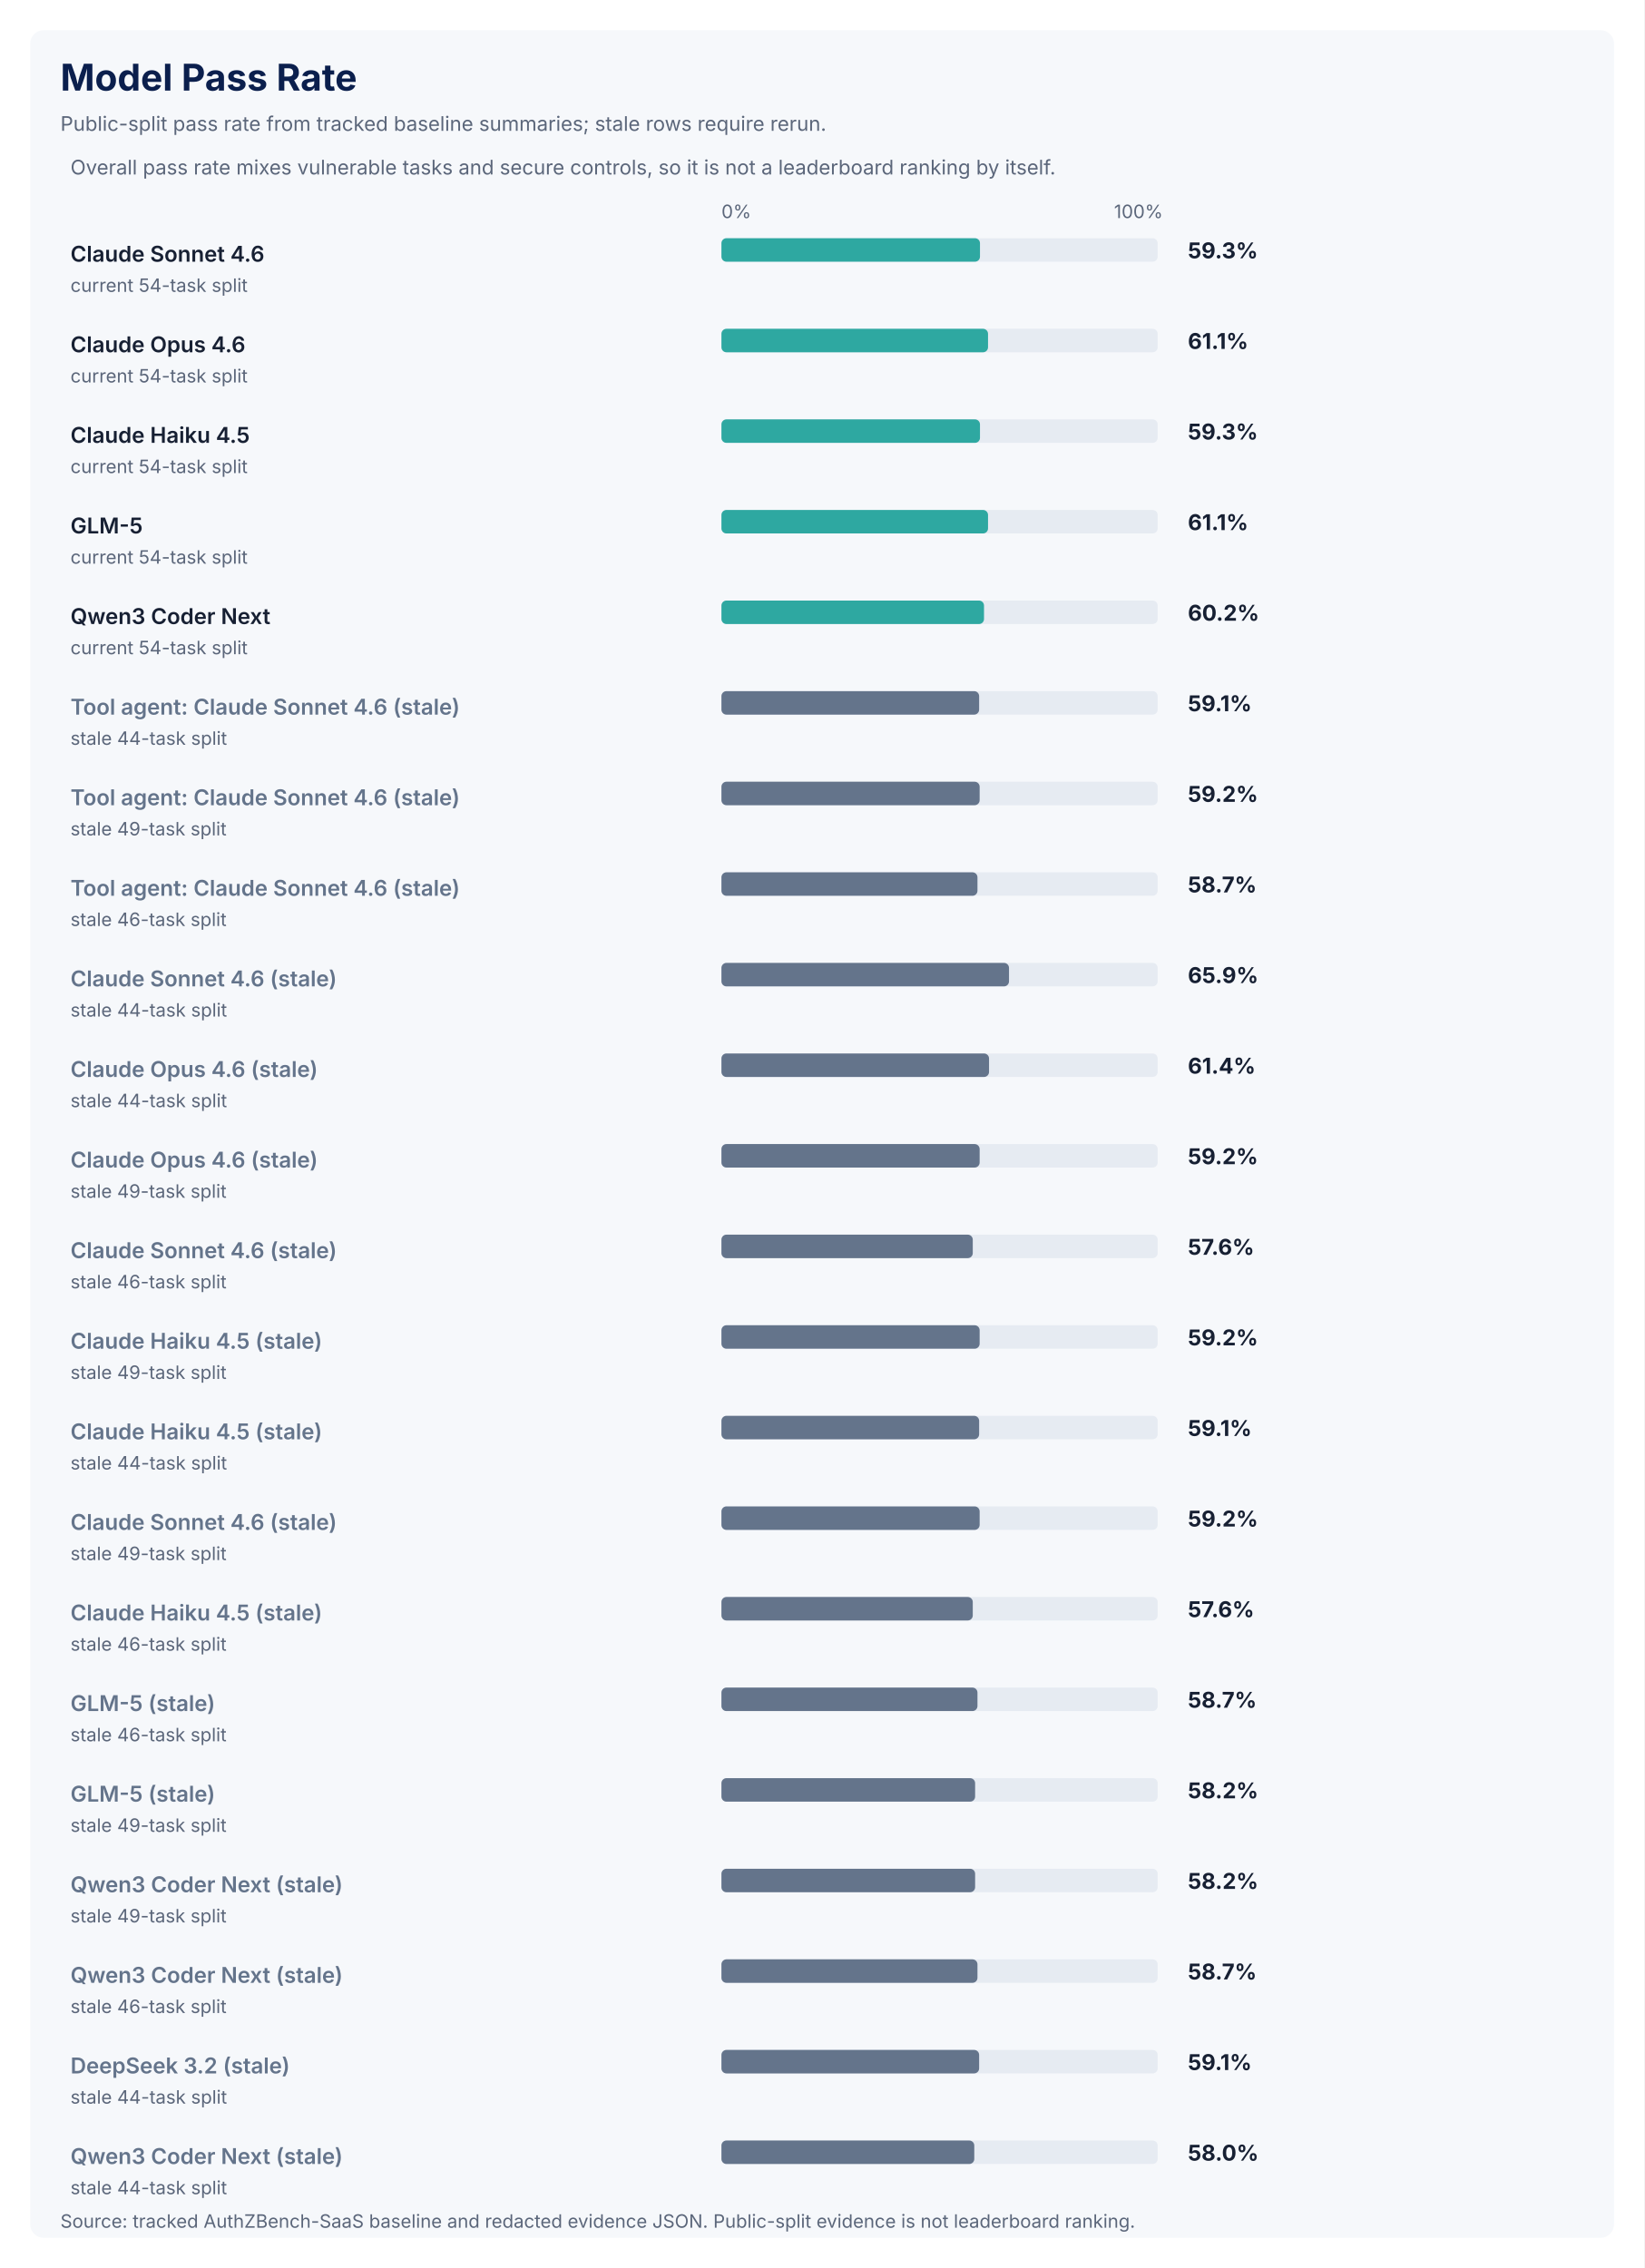
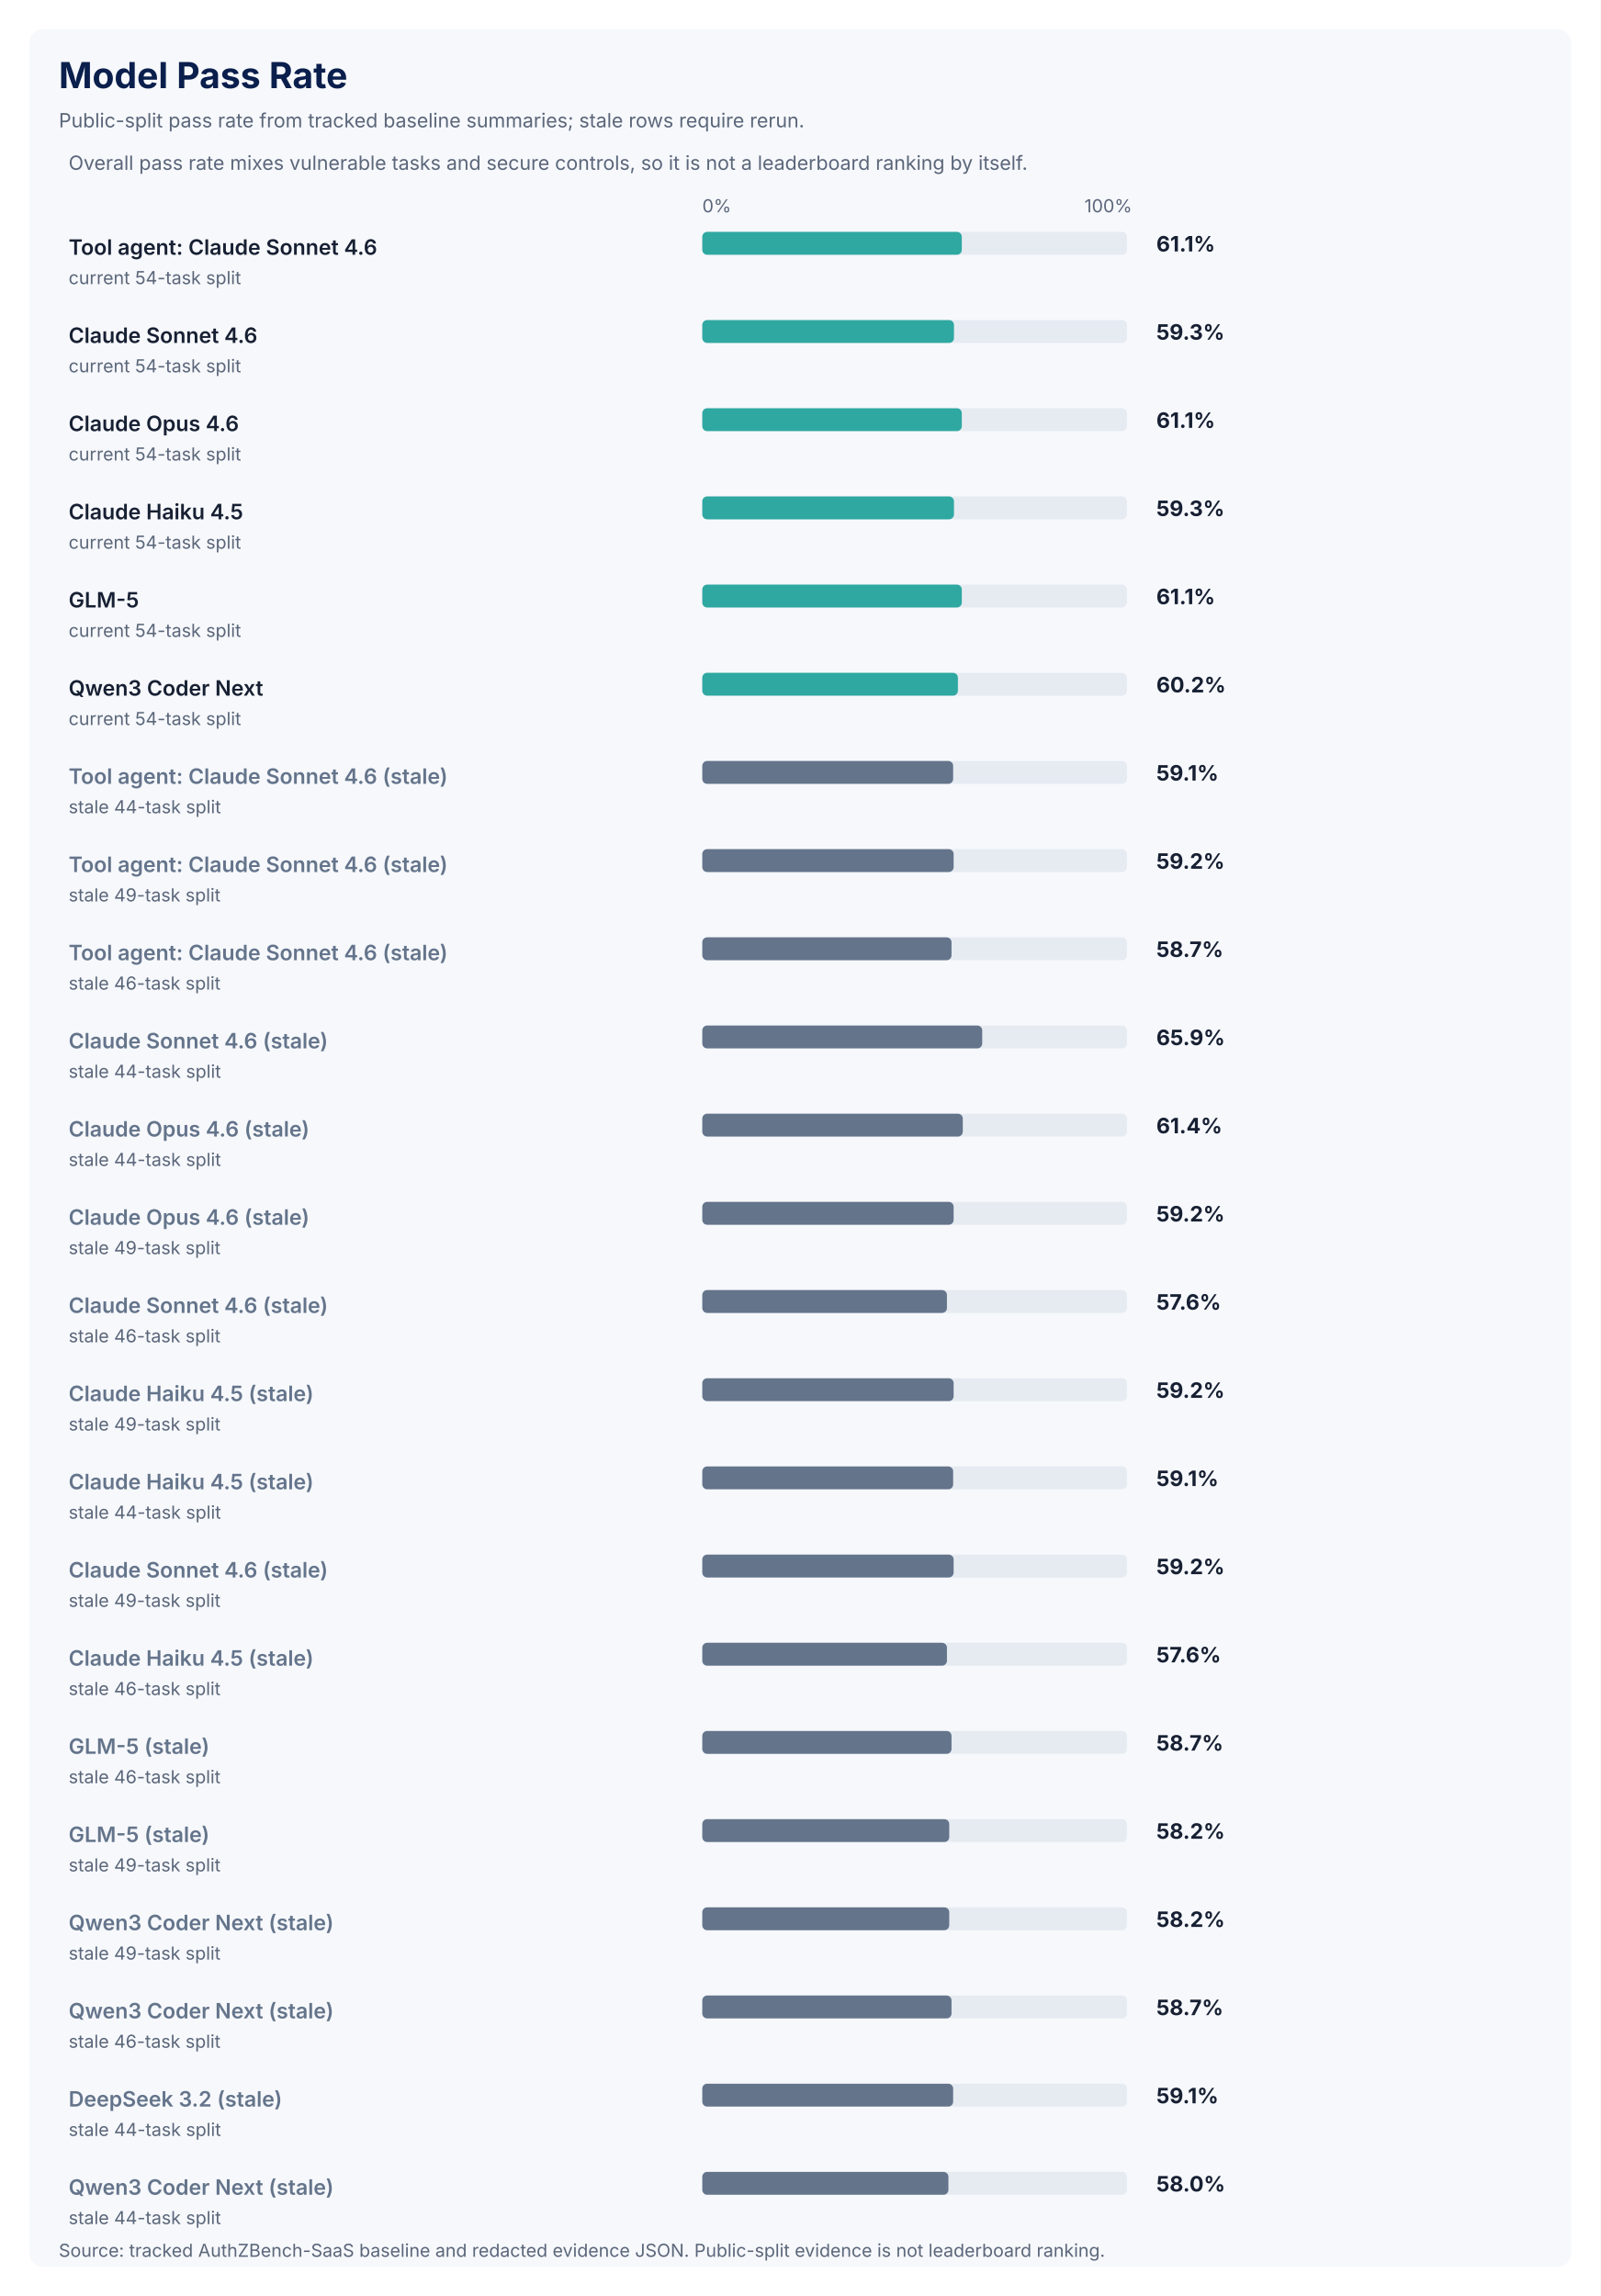
- <svg xmlns="http://www.w3.org/2000/svg" width="980" height="1352" viewBox="0 0 980 1352" role="img" aria-labelledby="title desc">
-   <rect x="0.0" y="0.0" width="980.0" height="1352.0" rx="0" fill="#ffffff" />
-   <rect x="18.0" y="18.0" width="944.0" height="1316.0" rx="8" fill="#f6f8fb" />
+ <svg xmlns="http://www.w3.org/2000/svg" width="980" height="1406" viewBox="0 0 980 1406" role="img" aria-labelledby="title desc">
+   <rect x="0.0" y="0.0" width="980.0" height="1406.0" rx="0" fill="#ffffff" />
+   <rect x="18.0" y="18.0" width="944.0" height="1370.0" rx="8" fill="#f6f8fb" />
  <text x="36.0" y="54.0" fill="#0b1f4d" font-family="Inter, Arial, sans-serif" font-size="22" font-weight="700">Model Pass Rate</text>
  <text x="36.0" y="78.0" fill="#5b667a" font-family="Inter, Arial, sans-serif" font-size="12" font-weight="400">Public-split pass rate from tracked baseline summaries; stale rows require rerun.</text>
  <text x="42.0" y="104.0" fill="#5b667a" font-family="Inter, Arial, sans-serif" font-size="12" font-weight="400">Overall pass rate mixes vulnerable tasks and secure controls, so it is not a leaderboard ranking by itself.</text>
  <text x="430.0" y="130.0" fill="#5b667a" font-family="Inter, Arial, sans-serif" font-size="11" font-weight="400">0%</text>
  <text x="664.0" y="130.0" fill="#5b667a" font-family="Inter, Arial, sans-serif" font-size="11" font-weight="400">100%</text>
-   <text x="42.0" y="156.0" fill="#172033" font-family="Inter, Arial, sans-serif" font-size="13" font-weight="600">Claude Sonnet 4.6</text>
+   <text x="42.0" y="156.0" fill="#172033" font-family="Inter, Arial, sans-serif" font-size="13" font-weight="600">Tool agent: Claude Sonnet 4.6</text>
  <text x="42.0" y="174.0" fill="#5b667a" font-family="Inter, Arial, sans-serif" font-size="11" font-weight="400">current 54-task split</text>
  <rect x="430.0" y="142.0" width="260.0" height="14.0" rx="3" fill="#e6ebf2" />
-   <rect x="430.0" y="142.0" width="154.1" height="14.0" rx="3" fill="#2ea8a1" />
-   <text x="708.0" y="154.0" fill="#172033" font-family="Inter, Arial, sans-serif" font-size="13" font-weight="700">59.3%</text>
-   <text x="42.0" y="210.0" fill="#172033" font-family="Inter, Arial, sans-serif" font-size="13" font-weight="600">Claude Opus 4.6</text>
+   <rect x="430.0" y="142.0" width="158.9" height="14.0" rx="3" fill="#2ea8a1" />
+   <text x="708.0" y="154.0" fill="#172033" font-family="Inter, Arial, sans-serif" font-size="13" font-weight="700">61.1%</text>
+   <text x="42.0" y="210.0" fill="#172033" font-family="Inter, Arial, sans-serif" font-size="13" font-weight="600">Claude Sonnet 4.6</text>
  <text x="42.0" y="228.0" fill="#5b667a" font-family="Inter, Arial, sans-serif" font-size="11" font-weight="400">current 54-task split</text>
  <rect x="430.0" y="196.0" width="260.0" height="14.0" rx="3" fill="#e6ebf2" />
-   <rect x="430.0" y="196.0" width="158.9" height="14.0" rx="3" fill="#2ea8a1" />
-   <text x="708.0" y="208.0" fill="#172033" font-family="Inter, Arial, sans-serif" font-size="13" font-weight="700">61.1%</text>
-   <text x="42.0" y="264.0" fill="#172033" font-family="Inter, Arial, sans-serif" font-size="13" font-weight="600">Claude Haiku 4.5</text>
+   <rect x="430.0" y="196.0" width="154.1" height="14.0" rx="3" fill="#2ea8a1" />
+   <text x="708.0" y="208.0" fill="#172033" font-family="Inter, Arial, sans-serif" font-size="13" font-weight="700">59.3%</text>
+   <text x="42.0" y="264.0" fill="#172033" font-family="Inter, Arial, sans-serif" font-size="13" font-weight="600">Claude Opus 4.6</text>
  <text x="42.0" y="282.0" fill="#5b667a" font-family="Inter, Arial, sans-serif" font-size="11" font-weight="400">current 54-task split</text>
  <rect x="430.0" y="250.0" width="260.0" height="14.0" rx="3" fill="#e6ebf2" />
-   <rect x="430.0" y="250.0" width="154.1" height="14.0" rx="3" fill="#2ea8a1" />
-   <text x="708.0" y="262.0" fill="#172033" font-family="Inter, Arial, sans-serif" font-size="13" font-weight="700">59.3%</text>
-   <text x="42.0" y="318.0" fill="#172033" font-family="Inter, Arial, sans-serif" font-size="13" font-weight="600">GLM-5</text>
+   <rect x="430.0" y="250.0" width="158.9" height="14.0" rx="3" fill="#2ea8a1" />
+   <text x="708.0" y="262.0" fill="#172033" font-family="Inter, Arial, sans-serif" font-size="13" font-weight="700">61.1%</text>
+   <text x="42.0" y="318.0" fill="#172033" font-family="Inter, Arial, sans-serif" font-size="13" font-weight="600">Claude Haiku 4.5</text>
  <text x="42.0" y="336.0" fill="#5b667a" font-family="Inter, Arial, sans-serif" font-size="11" font-weight="400">current 54-task split</text>
  <rect x="430.0" y="304.0" width="260.0" height="14.0" rx="3" fill="#e6ebf2" />
-   <rect x="430.0" y="304.0" width="158.9" height="14.0" rx="3" fill="#2ea8a1" />
-   <text x="708.0" y="316.0" fill="#172033" font-family="Inter, Arial, sans-serif" font-size="13" font-weight="700">61.1%</text>
-   <text x="42.0" y="372.0" fill="#172033" font-family="Inter, Arial, sans-serif" font-size="13" font-weight="600">Qwen3 Coder Next</text>
+   <rect x="430.0" y="304.0" width="154.1" height="14.0" rx="3" fill="#2ea8a1" />
+   <text x="708.0" y="316.0" fill="#172033" font-family="Inter, Arial, sans-serif" font-size="13" font-weight="700">59.3%</text>
+   <text x="42.0" y="372.0" fill="#172033" font-family="Inter, Arial, sans-serif" font-size="13" font-weight="600">GLM-5</text>
  <text x="42.0" y="390.0" fill="#5b667a" font-family="Inter, Arial, sans-serif" font-size="11" font-weight="400">current 54-task split</text>
  <rect x="430.0" y="358.0" width="260.0" height="14.0" rx="3" fill="#e6ebf2" />
-   <rect x="430.0" y="358.0" width="156.5" height="14.0" rx="3" fill="#2ea8a1" />
-   <text x="708.0" y="370.0" fill="#172033" font-family="Inter, Arial, sans-serif" font-size="13" font-weight="700">60.2%</text>
-   <text x="42.0" y="426.0" fill="#64748b" font-family="Inter, Arial, sans-serif" font-size="13" font-weight="600">Tool agent: Claude Sonnet 4.6 (stale)</text>
-   <text x="42.0" y="444.0" fill="#5b667a" font-family="Inter, Arial, sans-serif" font-size="11" font-weight="400">stale 44-task split</text>
+   <rect x="430.0" y="358.0" width="158.9" height="14.0" rx="3" fill="#2ea8a1" />
+   <text x="708.0" y="370.0" fill="#172033" font-family="Inter, Arial, sans-serif" font-size="13" font-weight="700">61.1%</text>
+   <text x="42.0" y="426.0" fill="#172033" font-family="Inter, Arial, sans-serif" font-size="13" font-weight="600">Qwen3 Coder Next</text>
+   <text x="42.0" y="444.0" fill="#5b667a" font-family="Inter, Arial, sans-serif" font-size="11" font-weight="400">current 54-task split</text>
  <rect x="430.0" y="412.0" width="260.0" height="14.0" rx="3" fill="#e6ebf2" />
-   <rect x="430.0" y="412.0" width="153.6" height="14.0" rx="3" fill="#64748b" />
-   <text x="708.0" y="424.0" fill="#172033" font-family="Inter, Arial, sans-serif" font-size="13" font-weight="700">59.1%</text>
+   <rect x="430.0" y="412.0" width="156.5" height="14.0" rx="3" fill="#2ea8a1" />
+   <text x="708.0" y="424.0" fill="#172033" font-family="Inter, Arial, sans-serif" font-size="13" font-weight="700">60.2%</text>
  <text x="42.0" y="480.0" fill="#64748b" font-family="Inter, Arial, sans-serif" font-size="13" font-weight="600">Tool agent: Claude Sonnet 4.6 (stale)</text>
-   <text x="42.0" y="498.0" fill="#5b667a" font-family="Inter, Arial, sans-serif" font-size="11" font-weight="400">stale 49-task split</text>
+   <text x="42.0" y="498.0" fill="#5b667a" font-family="Inter, Arial, sans-serif" font-size="11" font-weight="400">stale 44-task split</text>
  <rect x="430.0" y="466.0" width="260.0" height="14.0" rx="3" fill="#e6ebf2" />
-   <rect x="430.0" y="466.0" width="153.9" height="14.0" rx="3" fill="#64748b" />
-   <text x="708.0" y="478.0" fill="#172033" font-family="Inter, Arial, sans-serif" font-size="13" font-weight="700">59.2%</text>
+   <rect x="430.0" y="466.0" width="153.6" height="14.0" rx="3" fill="#64748b" />
+   <text x="708.0" y="478.0" fill="#172033" font-family="Inter, Arial, sans-serif" font-size="13" font-weight="700">59.1%</text>
  <text x="42.0" y="534.0" fill="#64748b" font-family="Inter, Arial, sans-serif" font-size="13" font-weight="600">Tool agent: Claude Sonnet 4.6 (stale)</text>
-   <text x="42.0" y="552.0" fill="#5b667a" font-family="Inter, Arial, sans-serif" font-size="11" font-weight="400">stale 46-task split</text>
+   <text x="42.0" y="552.0" fill="#5b667a" font-family="Inter, Arial, sans-serif" font-size="11" font-weight="400">stale 49-task split</text>
  <rect x="430.0" y="520.0" width="260.0" height="14.0" rx="3" fill="#e6ebf2" />
-   <rect x="430.0" y="520.0" width="152.6" height="14.0" rx="3" fill="#64748b" />
-   <text x="708.0" y="532.0" fill="#172033" font-family="Inter, Arial, sans-serif" font-size="13" font-weight="700">58.7%</text>
-   <text x="42.0" y="588.0" fill="#64748b" font-family="Inter, Arial, sans-serif" font-size="13" font-weight="600">Claude Sonnet 4.6 (stale)</text>
-   <text x="42.0" y="606.0" fill="#5b667a" font-family="Inter, Arial, sans-serif" font-size="11" font-weight="400">stale 44-task split</text>
+   <rect x="430.0" y="520.0" width="153.9" height="14.0" rx="3" fill="#64748b" />
+   <text x="708.0" y="532.0" fill="#172033" font-family="Inter, Arial, sans-serif" font-size="13" font-weight="700">59.2%</text>
+   <text x="42.0" y="588.0" fill="#64748b" font-family="Inter, Arial, sans-serif" font-size="13" font-weight="600">Tool agent: Claude Sonnet 4.6 (stale)</text>
+   <text x="42.0" y="606.0" fill="#5b667a" font-family="Inter, Arial, sans-serif" font-size="11" font-weight="400">stale 46-task split</text>
  <rect x="430.0" y="574.0" width="260.0" height="14.0" rx="3" fill="#e6ebf2" />
-   <rect x="430.0" y="574.0" width="171.4" height="14.0" rx="3" fill="#64748b" />
-   <text x="708.0" y="586.0" fill="#172033" font-family="Inter, Arial, sans-serif" font-size="13" font-weight="700">65.9%</text>
-   <text x="42.0" y="642.0" fill="#64748b" font-family="Inter, Arial, sans-serif" font-size="13" font-weight="600">Claude Opus 4.6 (stale)</text>
+   <rect x="430.0" y="574.0" width="152.6" height="14.0" rx="3" fill="#64748b" />
+   <text x="708.0" y="586.0" fill="#172033" font-family="Inter, Arial, sans-serif" font-size="13" font-weight="700">58.7%</text>
+   <text x="42.0" y="642.0" fill="#64748b" font-family="Inter, Arial, sans-serif" font-size="13" font-weight="600">Claude Sonnet 4.6 (stale)</text>
  <text x="42.0" y="660.0" fill="#5b667a" font-family="Inter, Arial, sans-serif" font-size="11" font-weight="400">stale 44-task split</text>
  <rect x="430.0" y="628.0" width="260.0" height="14.0" rx="3" fill="#e6ebf2" />
-   <rect x="430.0" y="628.0" width="159.5" height="14.0" rx="3" fill="#64748b" />
-   <text x="708.0" y="640.0" fill="#172033" font-family="Inter, Arial, sans-serif" font-size="13" font-weight="700">61.4%</text>
+   <rect x="430.0" y="628.0" width="171.4" height="14.0" rx="3" fill="#64748b" />
+   <text x="708.0" y="640.0" fill="#172033" font-family="Inter, Arial, sans-serif" font-size="13" font-weight="700">65.9%</text>
  <text x="42.0" y="696.0" fill="#64748b" font-family="Inter, Arial, sans-serif" font-size="13" font-weight="600">Claude Opus 4.6 (stale)</text>
-   <text x="42.0" y="714.0" fill="#5b667a" font-family="Inter, Arial, sans-serif" font-size="11" font-weight="400">stale 49-task split</text>
+   <text x="42.0" y="714.0" fill="#5b667a" font-family="Inter, Arial, sans-serif" font-size="11" font-weight="400">stale 44-task split</text>
  <rect x="430.0" y="682.0" width="260.0" height="14.0" rx="3" fill="#e6ebf2" />
-   <rect x="430.0" y="682.0" width="153.9" height="14.0" rx="3" fill="#64748b" />
-   <text x="708.0" y="694.0" fill="#172033" font-family="Inter, Arial, sans-serif" font-size="13" font-weight="700">59.2%</text>
-   <text x="42.0" y="750.0" fill="#64748b" font-family="Inter, Arial, sans-serif" font-size="13" font-weight="600">Claude Sonnet 4.6 (stale)</text>
-   <text x="42.0" y="768.0" fill="#5b667a" font-family="Inter, Arial, sans-serif" font-size="11" font-weight="400">stale 46-task split</text>
+   <rect x="430.0" y="682.0" width="159.5" height="14.0" rx="3" fill="#64748b" />
+   <text x="708.0" y="694.0" fill="#172033" font-family="Inter, Arial, sans-serif" font-size="13" font-weight="700">61.4%</text>
+   <text x="42.0" y="750.0" fill="#64748b" font-family="Inter, Arial, sans-serif" font-size="13" font-weight="600">Claude Opus 4.6 (stale)</text>
+   <text x="42.0" y="768.0" fill="#5b667a" font-family="Inter, Arial, sans-serif" font-size="11" font-weight="400">stale 49-task split</text>
  <rect x="430.0" y="736.0" width="260.0" height="14.0" rx="3" fill="#e6ebf2" />
-   <rect x="430.0" y="736.0" width="149.8" height="14.0" rx="3" fill="#64748b" />
-   <text x="708.0" y="748.0" fill="#172033" font-family="Inter, Arial, sans-serif" font-size="13" font-weight="700">57.6%</text>
-   <text x="42.0" y="804.0" fill="#64748b" font-family="Inter, Arial, sans-serif" font-size="13" font-weight="600">Claude Haiku 4.5 (stale)</text>
-   <text x="42.0" y="822.0" fill="#5b667a" font-family="Inter, Arial, sans-serif" font-size="11" font-weight="400">stale 49-task split</text>
+   <rect x="430.0" y="736.0" width="153.9" height="14.0" rx="3" fill="#64748b" />
+   <text x="708.0" y="748.0" fill="#172033" font-family="Inter, Arial, sans-serif" font-size="13" font-weight="700">59.2%</text>
+   <text x="42.0" y="804.0" fill="#64748b" font-family="Inter, Arial, sans-serif" font-size="13" font-weight="600">Claude Sonnet 4.6 (stale)</text>
+   <text x="42.0" y="822.0" fill="#5b667a" font-family="Inter, Arial, sans-serif" font-size="11" font-weight="400">stale 46-task split</text>
  <rect x="430.0" y="790.0" width="260.0" height="14.0" rx="3" fill="#e6ebf2" />
-   <rect x="430.0" y="790.0" width="153.9" height="14.0" rx="3" fill="#64748b" />
-   <text x="708.0" y="802.0" fill="#172033" font-family="Inter, Arial, sans-serif" font-size="13" font-weight="700">59.2%</text>
+   <rect x="430.0" y="790.0" width="149.8" height="14.0" rx="3" fill="#64748b" />
+   <text x="708.0" y="802.0" fill="#172033" font-family="Inter, Arial, sans-serif" font-size="13" font-weight="700">57.6%</text>
  <text x="42.0" y="858.0" fill="#64748b" font-family="Inter, Arial, sans-serif" font-size="13" font-weight="600">Claude Haiku 4.5 (stale)</text>
-   <text x="42.0" y="876.0" fill="#5b667a" font-family="Inter, Arial, sans-serif" font-size="11" font-weight="400">stale 44-task split</text>
+   <text x="42.0" y="876.0" fill="#5b667a" font-family="Inter, Arial, sans-serif" font-size="11" font-weight="400">stale 49-task split</text>
  <rect x="430.0" y="844.0" width="260.0" height="14.0" rx="3" fill="#e6ebf2" />
-   <rect x="430.0" y="844.0" width="153.6" height="14.0" rx="3" fill="#64748b" />
-   <text x="708.0" y="856.0" fill="#172033" font-family="Inter, Arial, sans-serif" font-size="13" font-weight="700">59.1%</text>
-   <text x="42.0" y="912.0" fill="#64748b" font-family="Inter, Arial, sans-serif" font-size="13" font-weight="600">Claude Sonnet 4.6 (stale)</text>
-   <text x="42.0" y="930.0" fill="#5b667a" font-family="Inter, Arial, sans-serif" font-size="11" font-weight="400">stale 49-task split</text>
+   <rect x="430.0" y="844.0" width="153.9" height="14.0" rx="3" fill="#64748b" />
+   <text x="708.0" y="856.0" fill="#172033" font-family="Inter, Arial, sans-serif" font-size="13" font-weight="700">59.2%</text>
+   <text x="42.0" y="912.0" fill="#64748b" font-family="Inter, Arial, sans-serif" font-size="13" font-weight="600">Claude Haiku 4.5 (stale)</text>
+   <text x="42.0" y="930.0" fill="#5b667a" font-family="Inter, Arial, sans-serif" font-size="11" font-weight="400">stale 44-task split</text>
  <rect x="430.0" y="898.0" width="260.0" height="14.0" rx="3" fill="#e6ebf2" />
-   <rect x="430.0" y="898.0" width="153.9" height="14.0" rx="3" fill="#64748b" />
-   <text x="708.0" y="910.0" fill="#172033" font-family="Inter, Arial, sans-serif" font-size="13" font-weight="700">59.2%</text>
-   <text x="42.0" y="966.0" fill="#64748b" font-family="Inter, Arial, sans-serif" font-size="13" font-weight="600">Claude Haiku 4.5 (stale)</text>
-   <text x="42.0" y="984.0" fill="#5b667a" font-family="Inter, Arial, sans-serif" font-size="11" font-weight="400">stale 46-task split</text>
+   <rect x="430.0" y="898.0" width="153.6" height="14.0" rx="3" fill="#64748b" />
+   <text x="708.0" y="910.0" fill="#172033" font-family="Inter, Arial, sans-serif" font-size="13" font-weight="700">59.1%</text>
+   <text x="42.0" y="966.0" fill="#64748b" font-family="Inter, Arial, sans-serif" font-size="13" font-weight="600">Claude Sonnet 4.6 (stale)</text>
+   <text x="42.0" y="984.0" fill="#5b667a" font-family="Inter, Arial, sans-serif" font-size="11" font-weight="400">stale 49-task split</text>
  <rect x="430.0" y="952.0" width="260.0" height="14.0" rx="3" fill="#e6ebf2" />
-   <rect x="430.0" y="952.0" width="149.8" height="14.0" rx="3" fill="#64748b" />
-   <text x="708.0" y="964.0" fill="#172033" font-family="Inter, Arial, sans-serif" font-size="13" font-weight="700">57.6%</text>
-   <text x="42.0" y="1020.0" fill="#64748b" font-family="Inter, Arial, sans-serif" font-size="13" font-weight="600">GLM-5 (stale)</text>
+   <rect x="430.0" y="952.0" width="153.9" height="14.0" rx="3" fill="#64748b" />
+   <text x="708.0" y="964.0" fill="#172033" font-family="Inter, Arial, sans-serif" font-size="13" font-weight="700">59.2%</text>
+   <text x="42.0" y="1020.0" fill="#64748b" font-family="Inter, Arial, sans-serif" font-size="13" font-weight="600">Claude Haiku 4.5 (stale)</text>
  <text x="42.0" y="1038.0" fill="#5b667a" font-family="Inter, Arial, sans-serif" font-size="11" font-weight="400">stale 46-task split</text>
  <rect x="430.0" y="1006.0" width="260.0" height="14.0" rx="3" fill="#e6ebf2" />
-   <rect x="430.0" y="1006.0" width="152.6" height="14.0" rx="3" fill="#64748b" />
-   <text x="708.0" y="1018.0" fill="#172033" font-family="Inter, Arial, sans-serif" font-size="13" font-weight="700">58.7%</text>
+   <rect x="430.0" y="1006.0" width="149.8" height="14.0" rx="3" fill="#64748b" />
+   <text x="708.0" y="1018.0" fill="#172033" font-family="Inter, Arial, sans-serif" font-size="13" font-weight="700">57.6%</text>
  <text x="42.0" y="1074.0" fill="#64748b" font-family="Inter, Arial, sans-serif" font-size="13" font-weight="600">GLM-5 (stale)</text>
-   <text x="42.0" y="1092.0" fill="#5b667a" font-family="Inter, Arial, sans-serif" font-size="11" font-weight="400">stale 49-task split</text>
+   <text x="42.0" y="1092.0" fill="#5b667a" font-family="Inter, Arial, sans-serif" font-size="11" font-weight="400">stale 46-task split</text>
  <rect x="430.0" y="1060.0" width="260.0" height="14.0" rx="3" fill="#e6ebf2" />
-   <rect x="430.0" y="1060.0" width="151.2" height="14.0" rx="3" fill="#64748b" />
-   <text x="708.0" y="1072.0" fill="#172033" font-family="Inter, Arial, sans-serif" font-size="13" font-weight="700">58.2%</text>
-   <text x="42.0" y="1128.0" fill="#64748b" font-family="Inter, Arial, sans-serif" font-size="13" font-weight="600">Qwen3 Coder Next (stale)</text>
+   <rect x="430.0" y="1060.0" width="152.6" height="14.0" rx="3" fill="#64748b" />
+   <text x="708.0" y="1072.0" fill="#172033" font-family="Inter, Arial, sans-serif" font-size="13" font-weight="700">58.7%</text>
+   <text x="42.0" y="1128.0" fill="#64748b" font-family="Inter, Arial, sans-serif" font-size="13" font-weight="600">GLM-5 (stale)</text>
  <text x="42.0" y="1146.0" fill="#5b667a" font-family="Inter, Arial, sans-serif" font-size="11" font-weight="400">stale 49-task split</text>
  <rect x="430.0" y="1114.0" width="260.0" height="14.0" rx="3" fill="#e6ebf2" />
  <rect x="430.0" y="1114.0" width="151.2" height="14.0" rx="3" fill="#64748b" />
  <text x="708.0" y="1126.0" fill="#172033" font-family="Inter, Arial, sans-serif" font-size="13" font-weight="700">58.2%</text>
  <text x="42.0" y="1182.0" fill="#64748b" font-family="Inter, Arial, sans-serif" font-size="13" font-weight="600">Qwen3 Coder Next (stale)</text>
-   <text x="42.0" y="1200.0" fill="#5b667a" font-family="Inter, Arial, sans-serif" font-size="11" font-weight="400">stale 46-task split</text>
+   <text x="42.0" y="1200.0" fill="#5b667a" font-family="Inter, Arial, sans-serif" font-size="11" font-weight="400">stale 49-task split</text>
  <rect x="430.0" y="1168.0" width="260.0" height="14.0" rx="3" fill="#e6ebf2" />
-   <rect x="430.0" y="1168.0" width="152.6" height="14.0" rx="3" fill="#64748b" />
-   <text x="708.0" y="1180.0" fill="#172033" font-family="Inter, Arial, sans-serif" font-size="13" font-weight="700">58.7%</text>
-   <text x="42.0" y="1236.0" fill="#64748b" font-family="Inter, Arial, sans-serif" font-size="13" font-weight="600">DeepSeek 3.2 (stale)</text>
-   <text x="42.0" y="1254.0" fill="#5b667a" font-family="Inter, Arial, sans-serif" font-size="11" font-weight="400">stale 44-task split</text>
+   <rect x="430.0" y="1168.0" width="151.2" height="14.0" rx="3" fill="#64748b" />
+   <text x="708.0" y="1180.0" fill="#172033" font-family="Inter, Arial, sans-serif" font-size="13" font-weight="700">58.2%</text>
+   <text x="42.0" y="1236.0" fill="#64748b" font-family="Inter, Arial, sans-serif" font-size="13" font-weight="600">Qwen3 Coder Next (stale)</text>
+   <text x="42.0" y="1254.0" fill="#5b667a" font-family="Inter, Arial, sans-serif" font-size="11" font-weight="400">stale 46-task split</text>
  <rect x="430.0" y="1222.0" width="260.0" height="14.0" rx="3" fill="#e6ebf2" />
-   <rect x="430.0" y="1222.0" width="153.6" height="14.0" rx="3" fill="#64748b" />
-   <text x="708.0" y="1234.0" fill="#172033" font-family="Inter, Arial, sans-serif" font-size="13" font-weight="700">59.1%</text>
-   <text x="42.0" y="1290.0" fill="#64748b" font-family="Inter, Arial, sans-serif" font-size="13" font-weight="600">Qwen3 Coder Next (stale)</text>
+   <rect x="430.0" y="1222.0" width="152.6" height="14.0" rx="3" fill="#64748b" />
+   <text x="708.0" y="1234.0" fill="#172033" font-family="Inter, Arial, sans-serif" font-size="13" font-weight="700">58.7%</text>
+   <text x="42.0" y="1290.0" fill="#64748b" font-family="Inter, Arial, sans-serif" font-size="13" font-weight="600">DeepSeek 3.2 (stale)</text>
  <text x="42.0" y="1308.0" fill="#5b667a" font-family="Inter, Arial, sans-serif" font-size="11" font-weight="400">stale 44-task split</text>
  <rect x="430.0" y="1276.0" width="260.0" height="14.0" rx="3" fill="#e6ebf2" />
-   <rect x="430.0" y="1276.0" width="150.7" height="14.0" rx="3" fill="#64748b" />
-   <text x="708.0" y="1288.0" fill="#172033" font-family="Inter, Arial, sans-serif" font-size="13" font-weight="700">58.0%</text>
-   <text x="36.0" y="1328.0" fill="#5b667a" font-family="Inter, Arial, sans-serif" font-size="11" font-weight="400">Source: tracked AuthZBench-SaaS baseline and redacted evidence JSON. Public-split evidence is not leaderboard ranking.</text>
+   <rect x="430.0" y="1276.0" width="153.6" height="14.0" rx="3" fill="#64748b" />
+   <text x="708.0" y="1288.0" fill="#172033" font-family="Inter, Arial, sans-serif" font-size="13" font-weight="700">59.1%</text>
+   <text x="42.0" y="1344.0" fill="#64748b" font-family="Inter, Arial, sans-serif" font-size="13" font-weight="600">Qwen3 Coder Next (stale)</text>
+   <text x="42.0" y="1362.0" fill="#5b667a" font-family="Inter, Arial, sans-serif" font-size="11" font-weight="400">stale 44-task split</text>
+   <rect x="430.0" y="1330.0" width="260.0" height="14.0" rx="3" fill="#e6ebf2" />
+   <rect x="430.0" y="1330.0" width="150.7" height="14.0" rx="3" fill="#64748b" />
+   <text x="708.0" y="1342.0" fill="#172033" font-family="Inter, Arial, sans-serif" font-size="13" font-weight="700">58.0%</text>
+   <text x="36.0" y="1382.0" fill="#5b667a" font-family="Inter, Arial, sans-serif" font-size="11" font-weight="400">Source: tracked AuthZBench-SaaS baseline and redacted evidence JSON. Public-split evidence is not leaderboard ranking.</text>
</svg>
